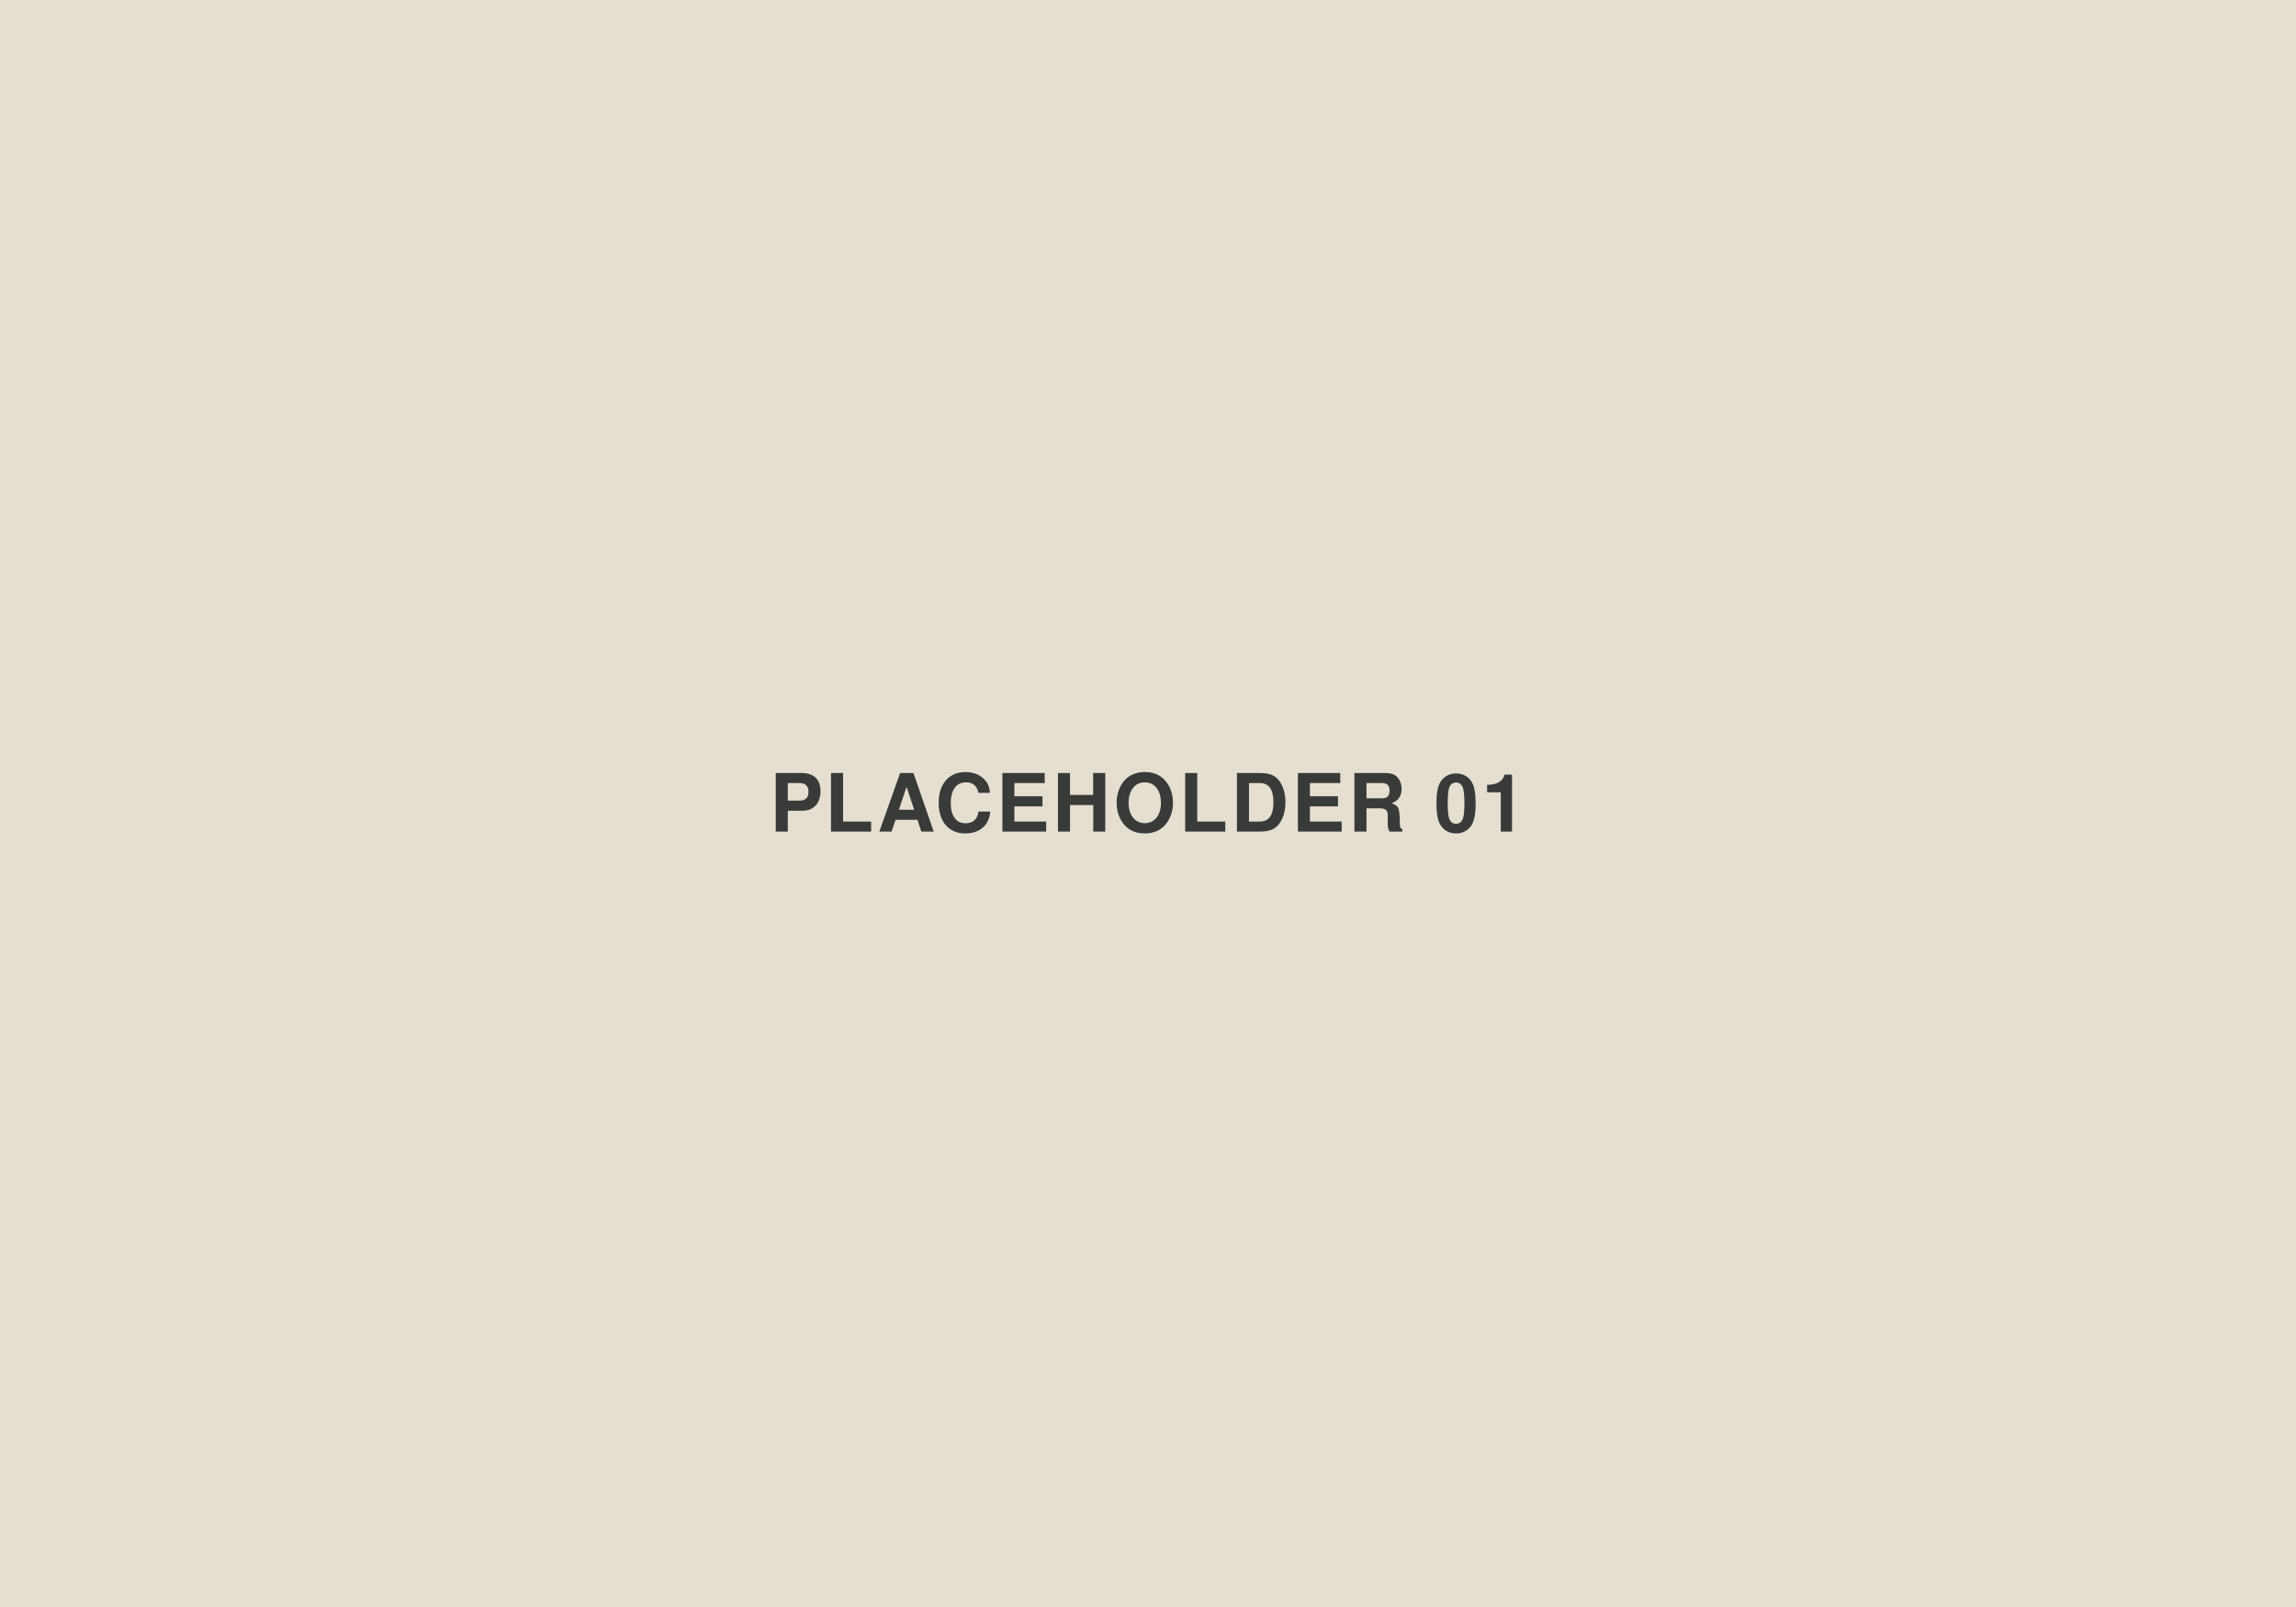
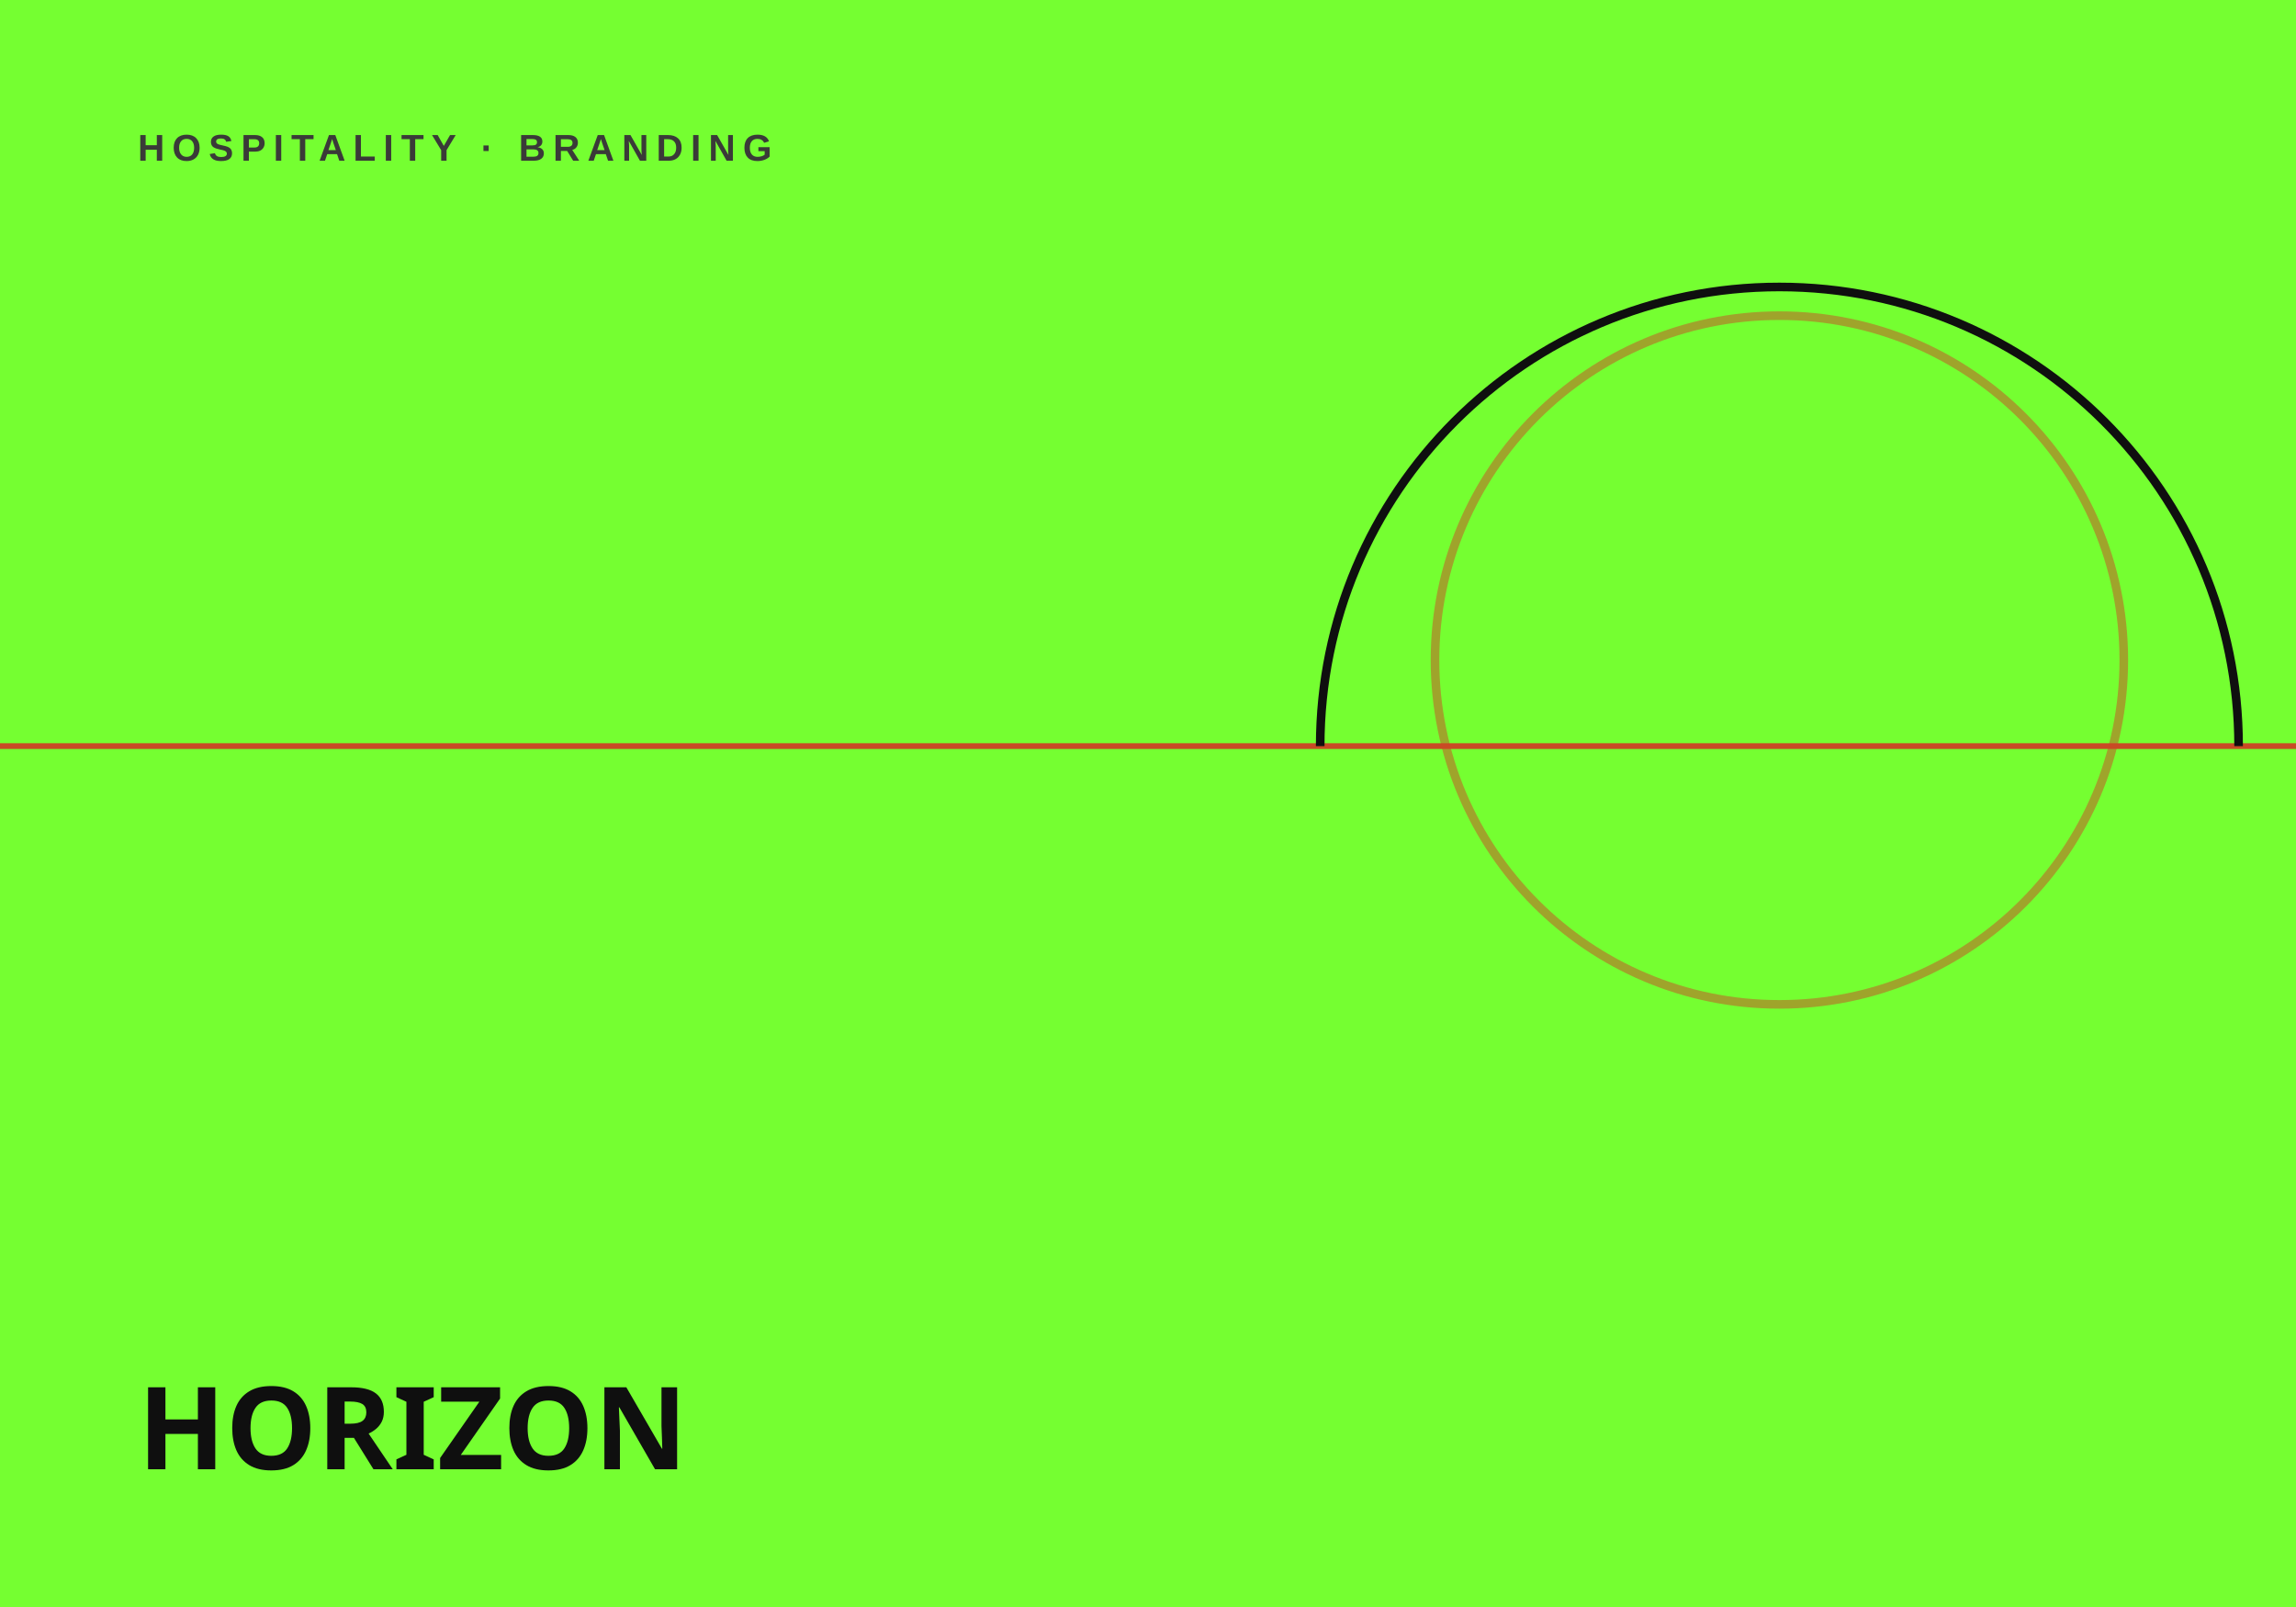
- <svg xmlns="http://www.w3.org/2000/svg" width="800" height="560" viewBox="0 0 800 560">
-   <rect width="800" height="560" fill="#E5DFD2" />
-   <text x="50%" y="50%" font-family="Helvetica, Arial, sans-serif" font-size="28" font-weight="600" fill="#3A3A38" text-anchor="middle" dominant-baseline="middle" letter-spacing="1">PLACEHOLDER 01</text>
+ <svg xmlns="http://www.w3.org/2000/svg" id="Layer_1" version="1.1" viewBox="0 0 800 560">
+   <defs>
+     <style>
+       .st0 {
+         fill: #3a3a38;
+         font-family: Arial-BoldMT, Arial;
+         font-size: 13px;
+         font-weight: 700;
+         letter-spacing: .2em;
+       }
+ 
+       .st0, .st1, .st2 {
+         isolation: isolate;
+       }
+ 
+       .st3 {
+         fill: #75ff31;
+       }
+ 
+       .st1 {
+         opacity: .5;
+       }
+ 
+       .st1, .st4 {
+         stroke: #c94a25;
+       }
+ 
+       .st1, .st5 {
+         fill: none;
+         stroke-width: 3px;
+       }
+ 
+       .st4 {
+         stroke-width: 2px;
+       }
+ 
+       .st5 {
+         stroke: #0f0f0f;
+       }
+ 
+       .st2 {
+         fill: #0f0f0f;
+         font-family: Arial-Black, 'Arial Black';
+         font-size: 40px;
+         font-weight: 800;
+       }
+     </style>
+   </defs>
+   <rect class="st3" width="800" height="560" />
+   <circle class="st1" cx="620" cy="230" r="120" />
+   <path class="st4" d="M0,260h800" />
+   <path class="st5" d="M460,260c0-88.4,71.6-160,160-160s160,71.6,160,160" />
+   <text class="st2" transform="translate(48 512)">
+     <tspan x="0" y="0">HORIZON</tspan>
+   </text>
+   <text class="st0" transform="translate(48 56)">
+     <tspan x="0" y="0">HOSPITALITY · BRANDING</tspan>
+   </text>
</svg>
